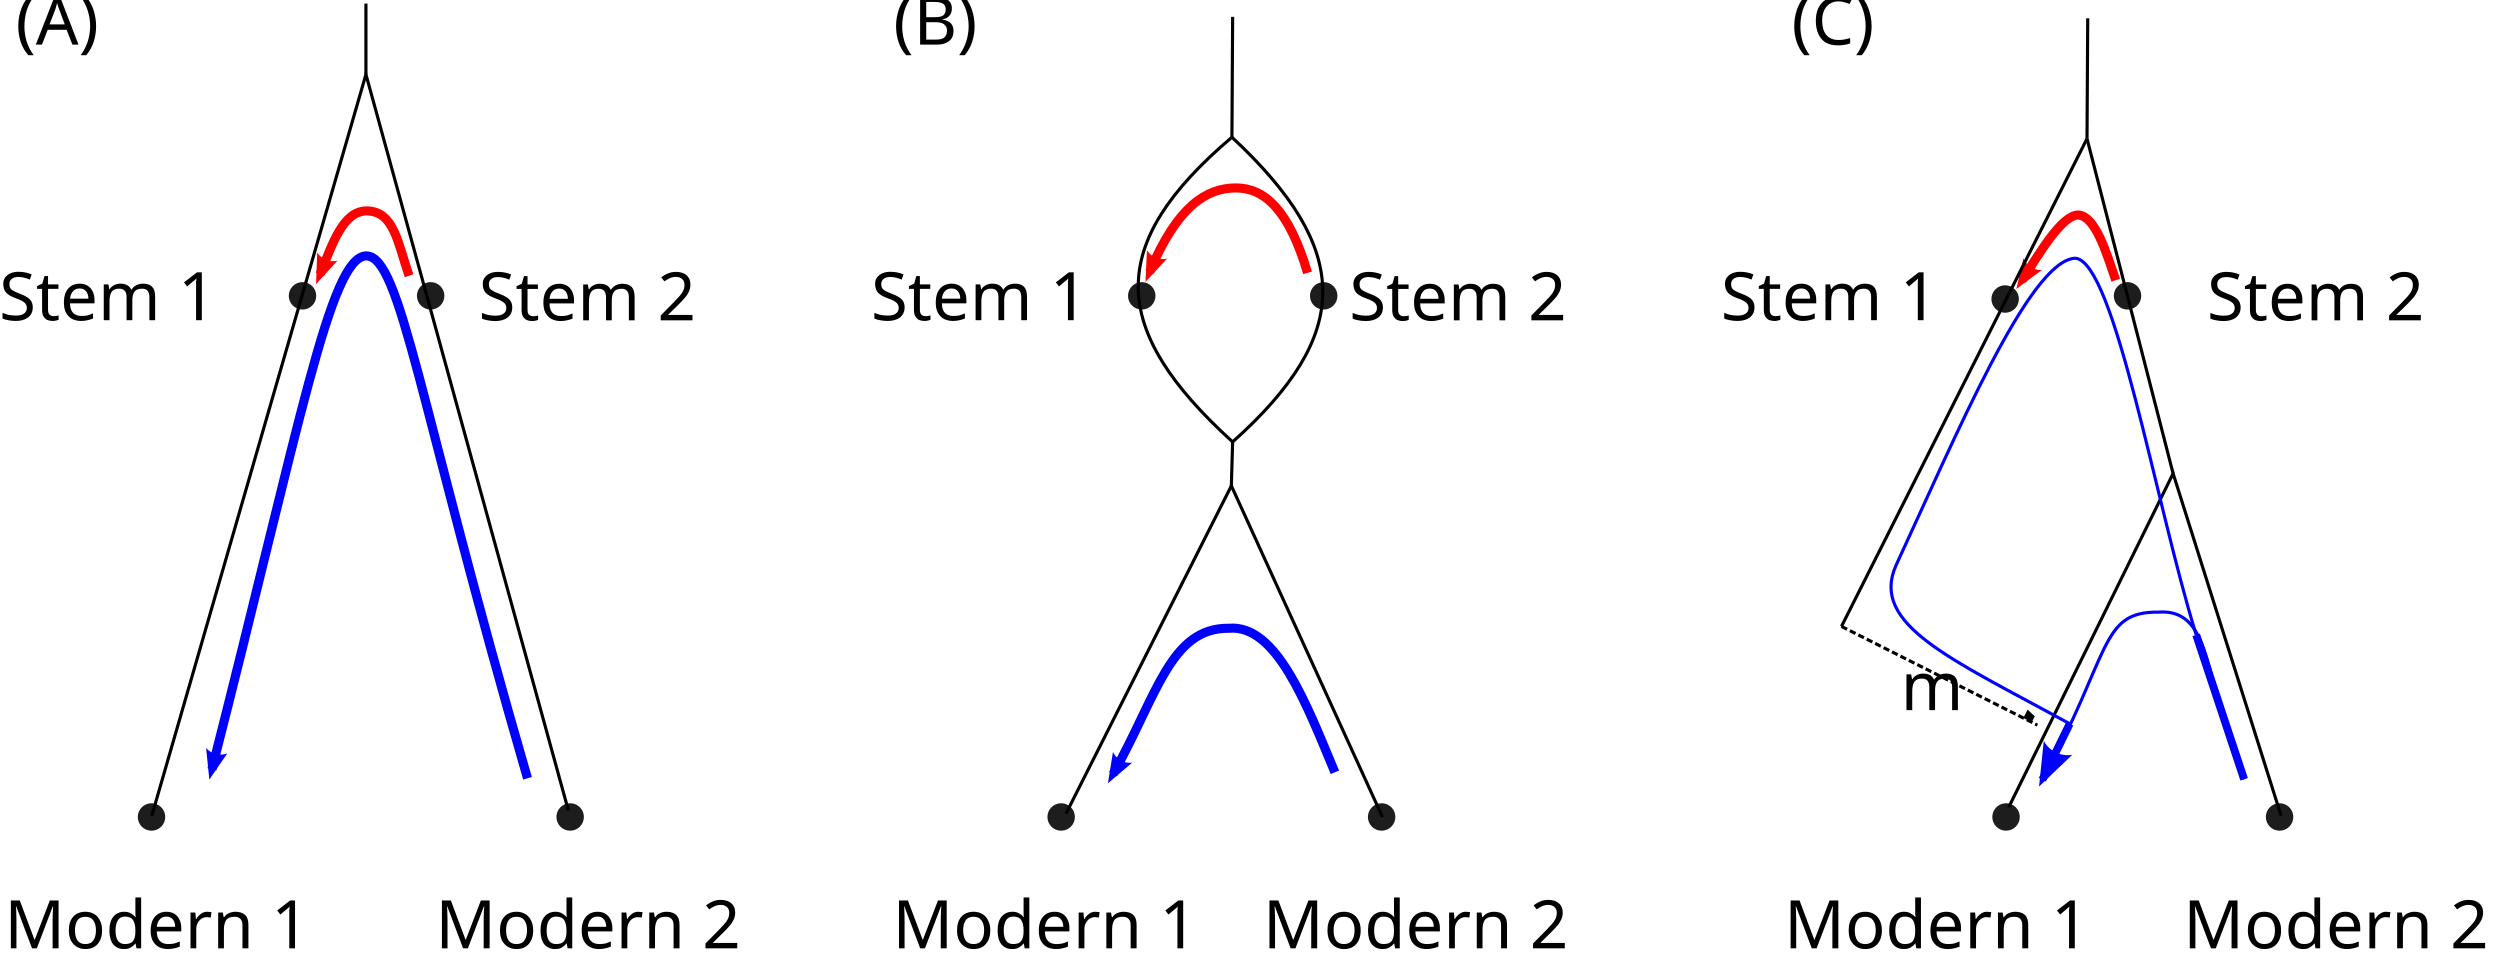
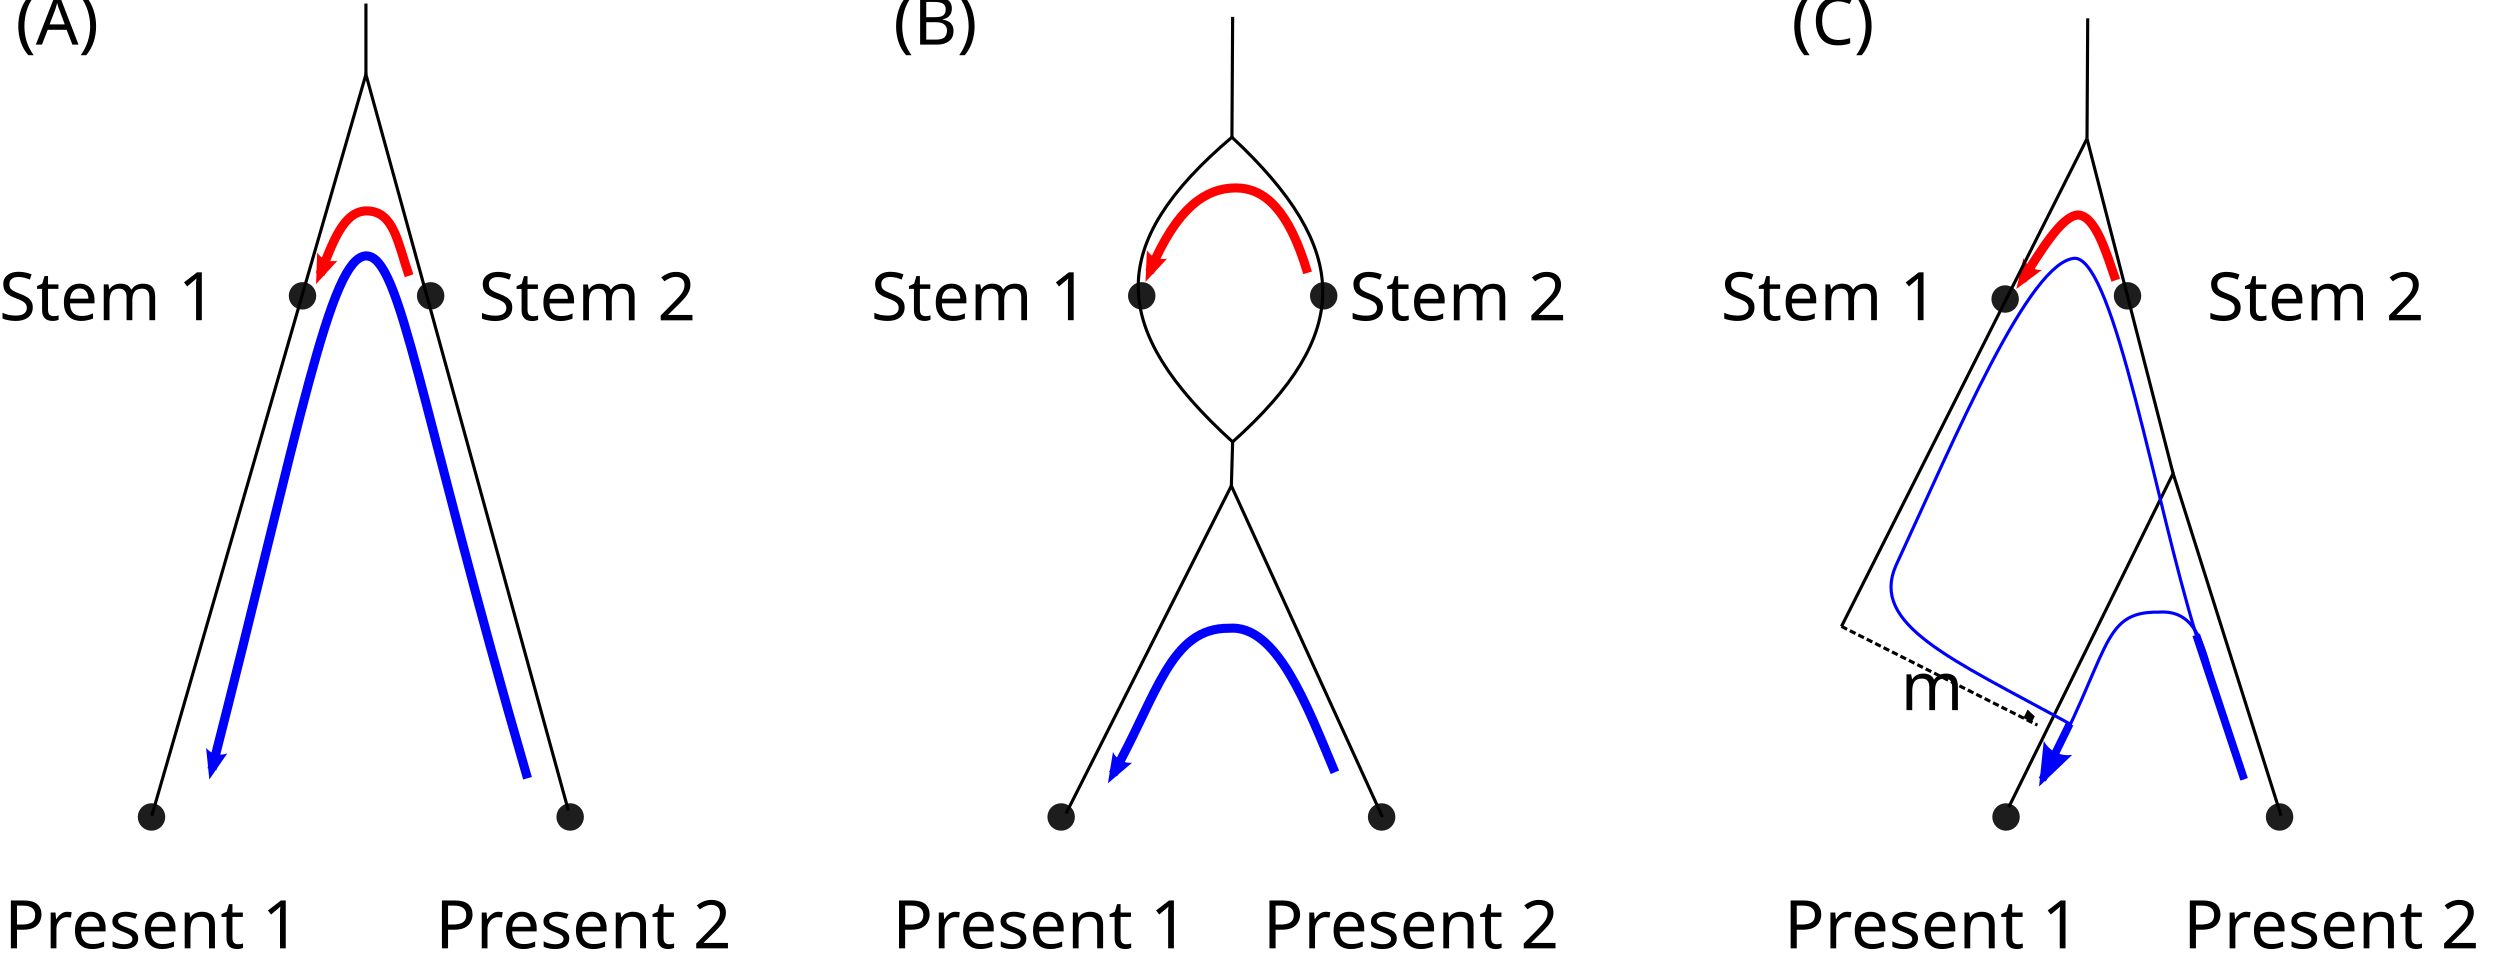
<svg xmlns="http://www.w3.org/2000/svg" width="210.488mm" height="80.229mm" viewBox="0 0 210.488 80.229" version="1.1" id="svg47012">
  <defs id="defs47009">
    <marker style="overflow:visible" id="Arrow2Lstart" refX="0" refY="0" orient="auto">
      <path transform="matrix(0.5,0,0,0.5,0.15,0)" d="M 8.719,4.034 -2.207,0.016 8.719,-4.002 c -1.745,2.372 -1.735,5.617 -6e-7,8.035 z" style="fill:context-stroke;fill-rule:evenodd;stroke-width:0.625;stroke-linejoin:round" id="path1395" />
    </marker>
    <marker id="ExperimentalArrow" refX="5" refY="3" orient="auto-start-reverse">
      <path style="fill:context-stroke" d="M 10,3 0,6 V 0 Z" id="path1630" />
    </marker>
    <marker style="overflow:visible" id="Arrow2Lend" refX="0" refY="0" orient="auto">
      <path transform="matrix(-0.3,0,0,-0.3,0.5,0)" d="M 8.719,4.034 -2.207,0.016 8.719,-4.002 c -1.745,2.372 -1.735,5.617 -6e-7,8.035 z" style="fill:context-stroke;fill-rule:evenodd;stroke-width:0.625;stroke-linejoin:round" id="path1398" />
    </marker>
    <marker style="overflow:visible" id="Arrow2Lend-7" refX="0" refY="0" orient="auto">
      <path transform="matrix(-0.3,0,0,-0.3,0.5,0)" d="M 8.719,4.034 -2.207,0.016 8.719,-4.002 c -1.745,2.372 -1.735,5.617 -6e-7,8.035 z" style="fill:context-stroke;fill-rule:evenodd;stroke-width:0.625;stroke-linejoin:round" id="path1398-6" />
    </marker>
    <marker style="overflow:visible" id="Arrow2Lend-73" refX="0" refY="0" orient="auto">
      <path transform="matrix(-0.3,0,0,-0.3,0.5,0)" d="M 8.719,4.034 -2.207,0.016 8.719,-4.002 c -1.745,2.372 -1.735,5.617 -6e-7,8.035 z" style="fill:context-stroke;fill-rule:evenodd;stroke-width:0.625;stroke-linejoin:round" id="path1398-63" />
    </marker>
    <marker style="overflow:visible" id="Arrow2Lend-7-2" refX="0" refY="0" orient="auto">
      <path transform="matrix(-0.3,0,0,-0.3,0.5,0)" d="M 8.719,4.034 -2.207,0.016 8.719,-4.002 c -1.745,2.372 -1.735,5.617 -6e-7,8.035 z" style="fill:context-stroke;fill-rule:evenodd;stroke-width:0.625;stroke-linejoin:round" id="path1398-6-5" />
    </marker>
    <marker style="overflow:visible" id="Arrow2Lend-73-3" refX="0" refY="0" orient="auto">
      <path transform="matrix(-0.3,0,0,-0.3,0.5,0)" d="M 8.719,4.034 -2.207,0.016 8.719,-4.002 c -1.745,2.372 -1.735,5.617 -6e-7,8.035 z" style="fill:context-stroke;fill-rule:evenodd;stroke-width:0.625;stroke-linejoin:round" id="path1398-63-5" />
    </marker>
    <marker style="overflow:visible" id="Arrow2Lend-7-2-1" refX="0" refY="0" orient="auto">
      <path transform="matrix(-0.3,0,0,-0.3,0.5,0)" d="M 8.719,4.034 -2.207,0.016 8.719,-4.002 c -1.745,2.372 -1.735,5.617 -6e-7,8.035 z" style="fill:context-stroke;fill-rule:evenodd;stroke-width:0.625;stroke-linejoin:round" id="path1398-6-5-5" />
    </marker>
  </defs>
  <g id="layer1" transform="translate(136.9851,-73.66399)">
    <path style="fill:none;stroke:#000000;stroke-width:0.265px;stroke-linecap:butt;stroke-linejoin:miter;stroke-opacity:1" d="m -124.205,142.347 18.029,-62.416 17.045,61.973" id="path47068" />
    <path style="fill:none;stroke:#000000;stroke-width:0.265px;stroke-linecap:butt;stroke-linejoin:miter;stroke-opacity:1" d="M -106.176,79.931 V 73.964" id="path48758" />
    <path style="fill:none;stroke:#0000ff;stroke-width:0.765;stroke-linecap:butt;stroke-linejoin:miter;stroke-miterlimit:4;stroke-dasharray:none;stroke-opacity:1;marker-end:url(#Arrow2Lend)" d="m -92.572,139.189 c -9.172,-31.587 -10.658,-43.957 -13.578,-43.981 -3.054,0.075 -5.539,14.072 -12.994,43.224" id="path48795" />
    <path style="fill:none;stroke:#ff0000;stroke-width:0.765;stroke-linecap:butt;stroke-linejoin:miter;stroke-miterlimit:4;stroke-dasharray:none;stroke-opacity:1;marker-end:url(#Arrow2Lend-7)" d="m -102.542,96.88 c -0.952,-2.74 -1.255,-5.434 -3.566,-5.459 -1.998,0.009 -2.865,2.726 -3.934,5.34" id="path48795-1" />
    <text xml:space="preserve" style="font-size:5.644px;line-height:1.25;font-family:sans-serif;stroke-width:0.265" x="-100.325" y="153.508" id="text49754">
-       <tspan id="tspan49752" style="stroke-width:0.265" x="-100.325" y="153.508">Modern 2</tspan>
+       <tspan id="tspan49752" style="stroke-width:0.265" x="-100.325" y="153.508">Present 2</tspan>
    </text>
    <text xml:space="preserve" style="font-size:5.644px;line-height:1.25;font-family:sans-serif;stroke-width:0.265" x="-96.684" y="100.63" id="text49754-01">
      <tspan id="tspan49752-0" style="stroke-width:0.265" x="-96.684" y="100.63">Stem 2</tspan>
    </text>
    <path style="fill:none;stroke:#000000;stroke-width:0.265px;stroke-linecap:butt;stroke-linejoin:miter;stroke-opacity:1" d="m -47.233,142.164 13.922,-27.597 12.721,27.881" id="path47068-0" />
    <path style="fill:none;stroke:#000000;stroke-width:0.265px;stroke-linecap:butt;stroke-linejoin:miter;stroke-opacity:1" d="m -33.203,110.871 c 10.186,-9.111 10.07,-16.209 -0.06,-25.654 -10.665,9.044 -10.384,16.164 0.06,25.654 z" id="path48350-3" />
    <path style="fill:none;stroke:#000000;stroke-width:0.265px;stroke-linecap:butt;stroke-linejoin:miter;stroke-opacity:1" d="m -33.312,114.568 0.109,-3.697" id="path48756-7" />
    <path style="fill:none;stroke:#000000;stroke-width:0.265px;stroke-linecap:butt;stroke-linejoin:miter;stroke-opacity:1" d="m -33.263,85.217 0.06,-10.132" id="path48758-3" />
    <path style="fill:none;stroke:#0000ff;stroke-width:0.765;stroke-linecap:butt;stroke-linejoin:miter;stroke-miterlimit:4;stroke-dasharray:none;stroke-opacity:1;marker-end:url(#Arrow2Lend-73)" d="m -24.593,138.687 c -2.354,-5.614 -4.885,-12.481 -8.928,-12.127 -4.943,-0.051 -6.048,5.702 -9.75,12.278" id="path48795-5" />
    <path style="fill:none;stroke:#ff0000;stroke-width:0.765;stroke-linecap:butt;stroke-linejoin:miter;stroke-miterlimit:3;stroke-dasharray:none;stroke-opacity:1;marker-end:url(#Arrow2Lend-7-2)" d="m -26.895,96.636 c -1.575,-5.32 -3.631,-7.16 -6.063,-7.15 -2.445,0.021 -4.903,1.512 -7.24,7.087" id="path48795-1-9" />
    <text xml:space="preserve" style="font-size:5.644px;line-height:1.25;font-family:sans-serif;stroke-width:0.265" x="-30.649" y="153.508" id="text49754-1">
-       <tspan id="tspan49752-8" style="stroke-width:0.265" x="-30.649" y="153.508">Modern 2</tspan>
+       <tspan id="tspan49752-8" style="stroke-width:0.265" x="-30.649" y="153.508">Present 2</tspan>
    </text>
    <text xml:space="preserve" style="font-size:5.644px;line-height:1.25;font-family:sans-serif;stroke-width:0.265" x="-61.841" y="153.508" id="text49754-0-4">
-       <tspan id="tspan49752-9-0" style="stroke-width:0.265" x="-61.841" y="153.508">Modern 1</tspan>
+       <tspan id="tspan49752-9-0" style="stroke-width:0.265" x="-61.841" y="153.508">Present 1</tspan>
    </text>
    <text xml:space="preserve" style="font-size:5.644px;line-height:1.25;font-family:sans-serif;stroke-width:0.265" x="-136.617" y="153.508" id="text49754-0-4-7">
-       <tspan id="tspan49752-9-0-3" style="stroke-width:0.265" x="-136.617" y="153.508">Modern 1</tspan>
+       <tspan id="tspan49752-9-0-3" style="stroke-width:0.265" x="-136.617" y="153.508">Present 1</tspan>
    </text>
    <text xml:space="preserve" style="font-size:5.644px;line-height:1.25;font-family:sans-serif;stroke-width:0.265" x="-23.38" y="100.63" id="text49754-01-8">
      <tspan id="tspan49752-0-9" style="stroke-width:0.265" x="-23.38" y="100.63">Stem 2</tspan>
    </text>
    <text xml:space="preserve" style="font-size:5.644px;line-height:1.25;font-family:sans-serif;stroke-width:0.265" x="-63.648" y="100.624" id="text49754-0-8-5">
      <tspan id="tspan49752-9-1-8" style="stroke-width:0.265" x="-63.648" y="100.624">Stem 1</tspan>
    </text>
    <text xml:space="preserve" style="font-size:5.644px;line-height:1.25;font-family:sans-serif;stroke-width:0.265" x="-137.054" y="100.624" id="text49754-0-8-5-5">
      <tspan id="tspan49752-9-1-8-6" style="stroke-width:0.265" x="-137.054" y="100.624">Stem 1</tspan>
    </text>
    <circle style="opacity:0.884;fill:#000000;stroke:#000000;stroke-width:0.265" id="path55282" cx="-124.228" cy="142.449" r="1.024" />
    <circle style="opacity:0.884;fill:#000000;stroke:#000000;stroke-width:0.265" id="path55282-4" cx="-88.981" cy="142.449" r="1.024" />
    <circle style="opacity:0.884;fill:#000000;stroke:#000000;stroke-width:0.265" id="path55282-0" cx="-47.641" cy="142.449" r="1.024" />
    <circle style="opacity:0.884;fill:#000000;stroke:#000000;stroke-width:0.265" id="path55282-4-2" cx="-20.658" cy="142.449" r="1.024" />
    <circle style="opacity:0.884;fill:#000000;stroke:#000000;stroke-width:0.265" id="path55282-1" cx="-100.726" cy="98.572" r="1.024" />
    <circle style="opacity:0.884;fill:#000000;stroke:#000000;stroke-width:0.265" id="path55282-1-2" cx="-111.516" cy="98.572" r="1.024" />
    <circle style="opacity:0.884;fill:#000000;stroke:#000000;stroke-width:0.265" id="path55282-1-9" cx="-25.535" cy="98.572" r="1.024" />
    <circle style="opacity:0.884;fill:#000000;stroke:#000000;stroke-width:0.265" id="path55282-1-2-4" cx="-40.856" cy="98.572" r="1.024" />
    <path style="fill:none;stroke:#000000;stroke-width:0.265px;stroke-linecap:butt;stroke-linejoin:miter;stroke-opacity:1" d="m 32.137,141.634 13.843,-28.105 9.091,28.812" id="path47068-0-4" />
    <path style="fill:none;stroke:#000000;stroke-width:0.265px;stroke-linecap:butt;stroke-linejoin:miter;stroke-opacity:1" d="M 45.979,113.528 38.731,85.338" id="path48756-7-2" />
    <path style="fill:none;stroke:#000000;stroke-width:0.265px;stroke-linecap:butt;stroke-linejoin:miter;stroke-opacity:1" d="m 38.731,85.338 0.06,-10.132" id="path48758-3-9" />
    <path style="fill:none;stroke:#0000ff;stroke-width:0.265px;stroke-linecap:butt;stroke-linejoin:miter;stroke-opacity:1" d="m 51.957,139.276 c -3.432,-7.659 -2.41,-14.427 -7.219,-14.073 -4.943,-0.051 -3.937,3.448 -9.77,14.113" id="path48795-5-1" />
    <path style="fill:none;stroke:#ff0000;stroke-width:0.765;stroke-linecap:butt;stroke-linejoin:miter;stroke-miterlimit:4;stroke-dasharray:none;stroke-opacity:1;marker-end:url(#Arrow2Lend-7-2-1)" d="m 41.151,97.255 c -0.779,-2.255 -1.693,-5.405 -3.165,-5.491 -1.434,0.041 -3.318,3.335 -4.72,5.484" id="path48795-1-9-5" />
    <text xml:space="preserve" style="font-size:5.644px;line-height:1.25;font-family:sans-serif;stroke-width:0.265" x="46.841" y="153.508" id="text49754-1-8">
-       <tspan id="tspan49752-8-8" style="stroke-width:0.265" x="46.841" y="153.508">Modern 2</tspan>
+       <tspan id="tspan49752-8-8" style="stroke-width:0.265" x="46.841" y="153.508">Present 2</tspan>
    </text>
    <text xml:space="preserve" style="font-size:5.644px;line-height:1.25;font-family:sans-serif;stroke-width:0.265" x="13.231" y="153.508" id="text49754-0-4-0">
-       <tspan id="tspan49752-9-0-4" style="stroke-width:0.265" x="13.231" y="153.508">Modern 1</tspan>
+       <tspan id="tspan49752-9-0-4" style="stroke-width:0.265" x="13.231" y="153.508">Present 1</tspan>
    </text>
    <text xml:space="preserve" style="font-size:5.644px;line-height:1.25;font-family:sans-serif;stroke-width:0.265" x="48.835" y="100.63" id="text49754-01-8-0">
      <tspan id="tspan49752-0-9-8" style="stroke-width:0.265" x="48.835" y="100.63">Stem 2</tspan>
    </text>
    <text xml:space="preserve" style="font-size:5.644px;line-height:1.25;font-family:sans-serif;stroke-width:0.265" x="7.906" y="100.624" id="text49754-0-8-5-55">
      <tspan id="tspan49752-9-1-8-9" style="stroke-width:0.265" x="7.906" y="100.624">Stem 1</tspan>
    </text>
    <circle style="opacity:0.884;fill:#000000;stroke:#000000;stroke-width:0.265" id="path55282-1-9-5" cx="42.142" cy="98.572" r="1.024" />
    <circle style="opacity:0.884;fill:#000000;stroke:#000000;stroke-width:0.265" id="path55282-1-2-4-7" cx="31.839" cy="98.84" r="1.024" />
    <path style="fill:none;stroke:#000000;stroke-width:0.265px;stroke-linecap:butt;stroke-linejoin:miter;stroke-opacity:1" d="M 18.058,126.407 38.731,85.338" id="path56296" />
    <path style="fill:none;stroke:#000000;stroke-width:0.265;stroke-linecap:butt;stroke-linejoin:miter;stroke-miterlimit:4;stroke-dasharray:0.529, 0.265;stroke-dashoffset:0;stroke-opacity:1;marker-end:url(#ExperimentalArrow)" d="m 18.058,126.407 16.497,8.307" id="path57091" />
    <path style="fill:none;stroke:#0000ff;stroke-width:0.265px;stroke-linecap:butt;stroke-linejoin:miter;stroke-opacity:1" d="m 37.276,134.601 c -9.984,-5.46 -16.852,-8.339 -14.625,-13.338 5.008,-10.809 11.24,-25.732 15.093,-25.856 3.304,0.237 6.786,20.787 10.179,31.706" id="path57332" />
    <path style="fill:none;stroke:#0000ff;stroke-width:0.665;stroke-linecap:butt;stroke-linejoin:miter;stroke-miterlimit:4;stroke-dasharray:none;stroke-opacity:1" d="m 51.957,139.276 -4.034,-12.163" id="path57926" />
    <path style="fill:none;stroke:#0000ff;stroke-width:0.665;stroke-linecap:butt;stroke-linejoin:miter;stroke-miterlimit:4;stroke-dasharray:none;stroke-opacity:1;marker-start:url(#Arrow2Lstart)" d="m 34.968,139.316 2.308,-4.715" id="path57926-4" />
    <circle style="opacity:0.884;fill:#000000;stroke:#000000;stroke-width:0.265" id="path55282-7" cx="31.914" cy="142.449" r="1.024" />
    <circle style="opacity:0.884;fill:#000000;stroke:#000000;stroke-width:0.265" id="path55282-7-9" cx="54.944" cy="142.449" r="1.024" />
    <text xml:space="preserve" style="font-size:5.644px;line-height:1.25;font-family:'Apple Symbols';-inkscape-font-specification:'Apple Symbols';stroke-width:0.265" x="-37.185" y="207.339" id="text69571">
      <tspan id="tspan69569" style="stroke-width:0.265" x="-37.185" y="207.339" />
    </text>
    <text xml:space="preserve" style="font-size:5.644px;line-height:1.25;font-family:'Apple Symbols';-inkscape-font-specification:'Apple Symbols';stroke-width:0.265" x="-135.666" y="77.423" id="text73397">
      <tspan id="tspan73395" style="stroke-width:0.265" x="-135.666" y="77.423">(A)</tspan>
    </text>
    <text xml:space="preserve" style="font-size:5.644px;line-height:1.25;font-family:'Apple Symbols';-inkscape-font-specification:'Apple Symbols';stroke-width:0.265" x="-61.756" y="77.423" id="text73397-4">
      <tspan id="tspan73395-2" style="stroke-width:0.265" x="-61.756" y="77.423">(B)</tspan>
    </text>
    <text xml:space="preserve" style="font-size:5.644px;line-height:1.25;font-family:'Apple Symbols';-inkscape-font-specification:'Apple Symbols';stroke-width:0.265" x="13.864" y="77.423" id="text73397-9">
      <tspan id="tspan73395-8" style="stroke-width:0.265" x="13.864" y="77.423">(C)</tspan>
    </text>
    <text xml:space="preserve" style="font-size:5.644px;line-height:1.25;font-family:'Apple Symbols';-inkscape-font-specification:'Apple Symbols';stroke-width:0.265" x="23.047" y="133.456" id="text11725">
      <tspan id="tspan11723" style="stroke-width:0.265" x="23.047" y="133.456">m</tspan>
    </text>
  </g>
</svg>
